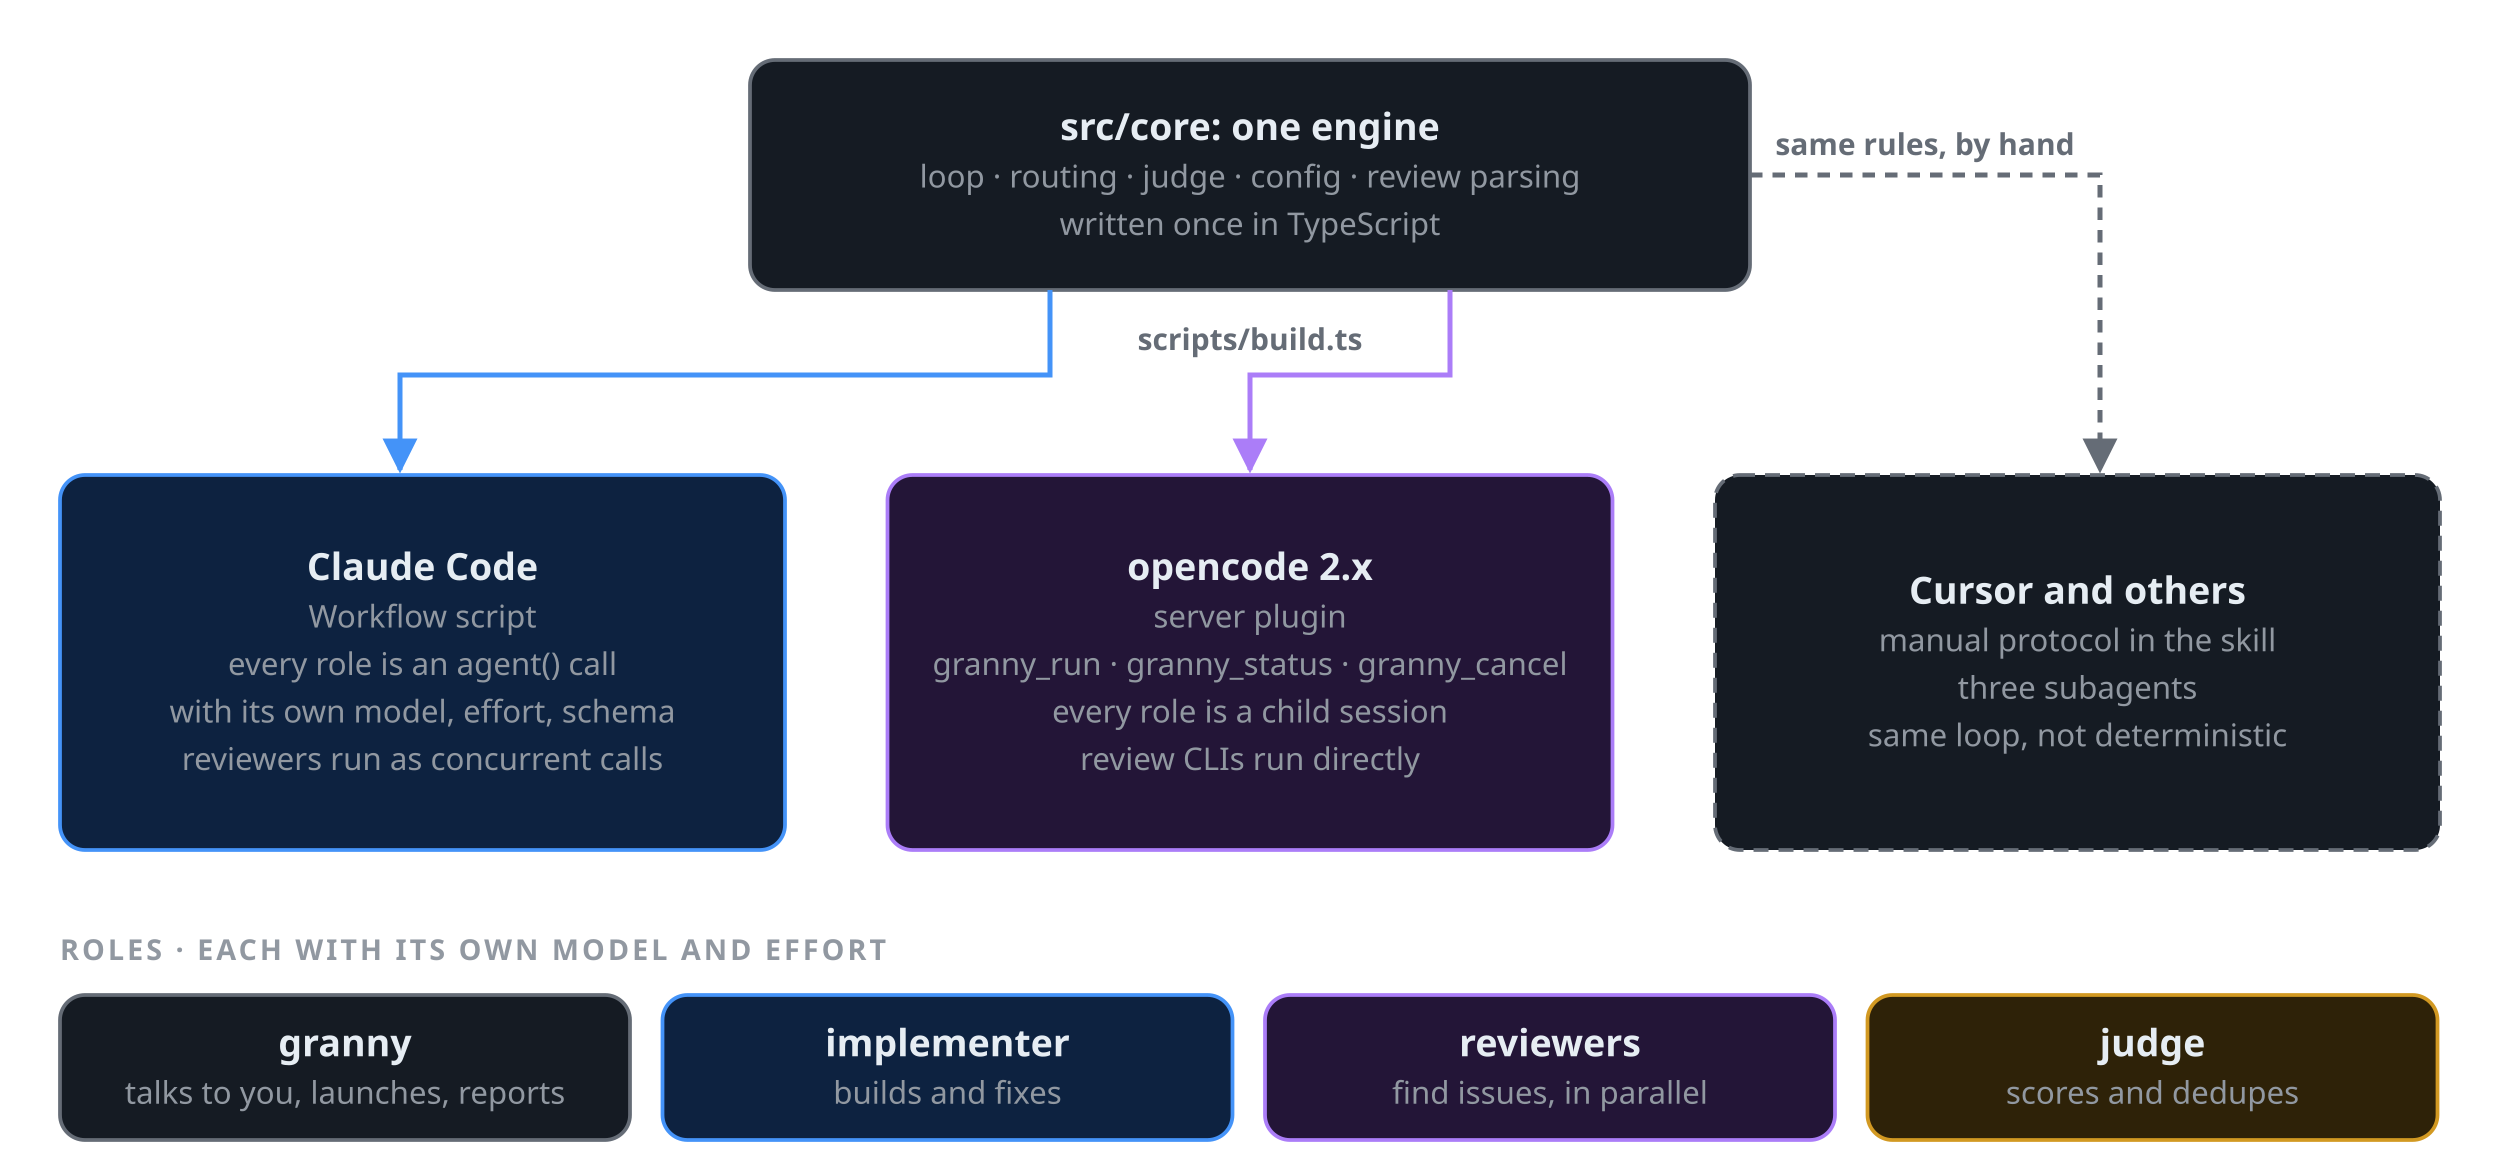
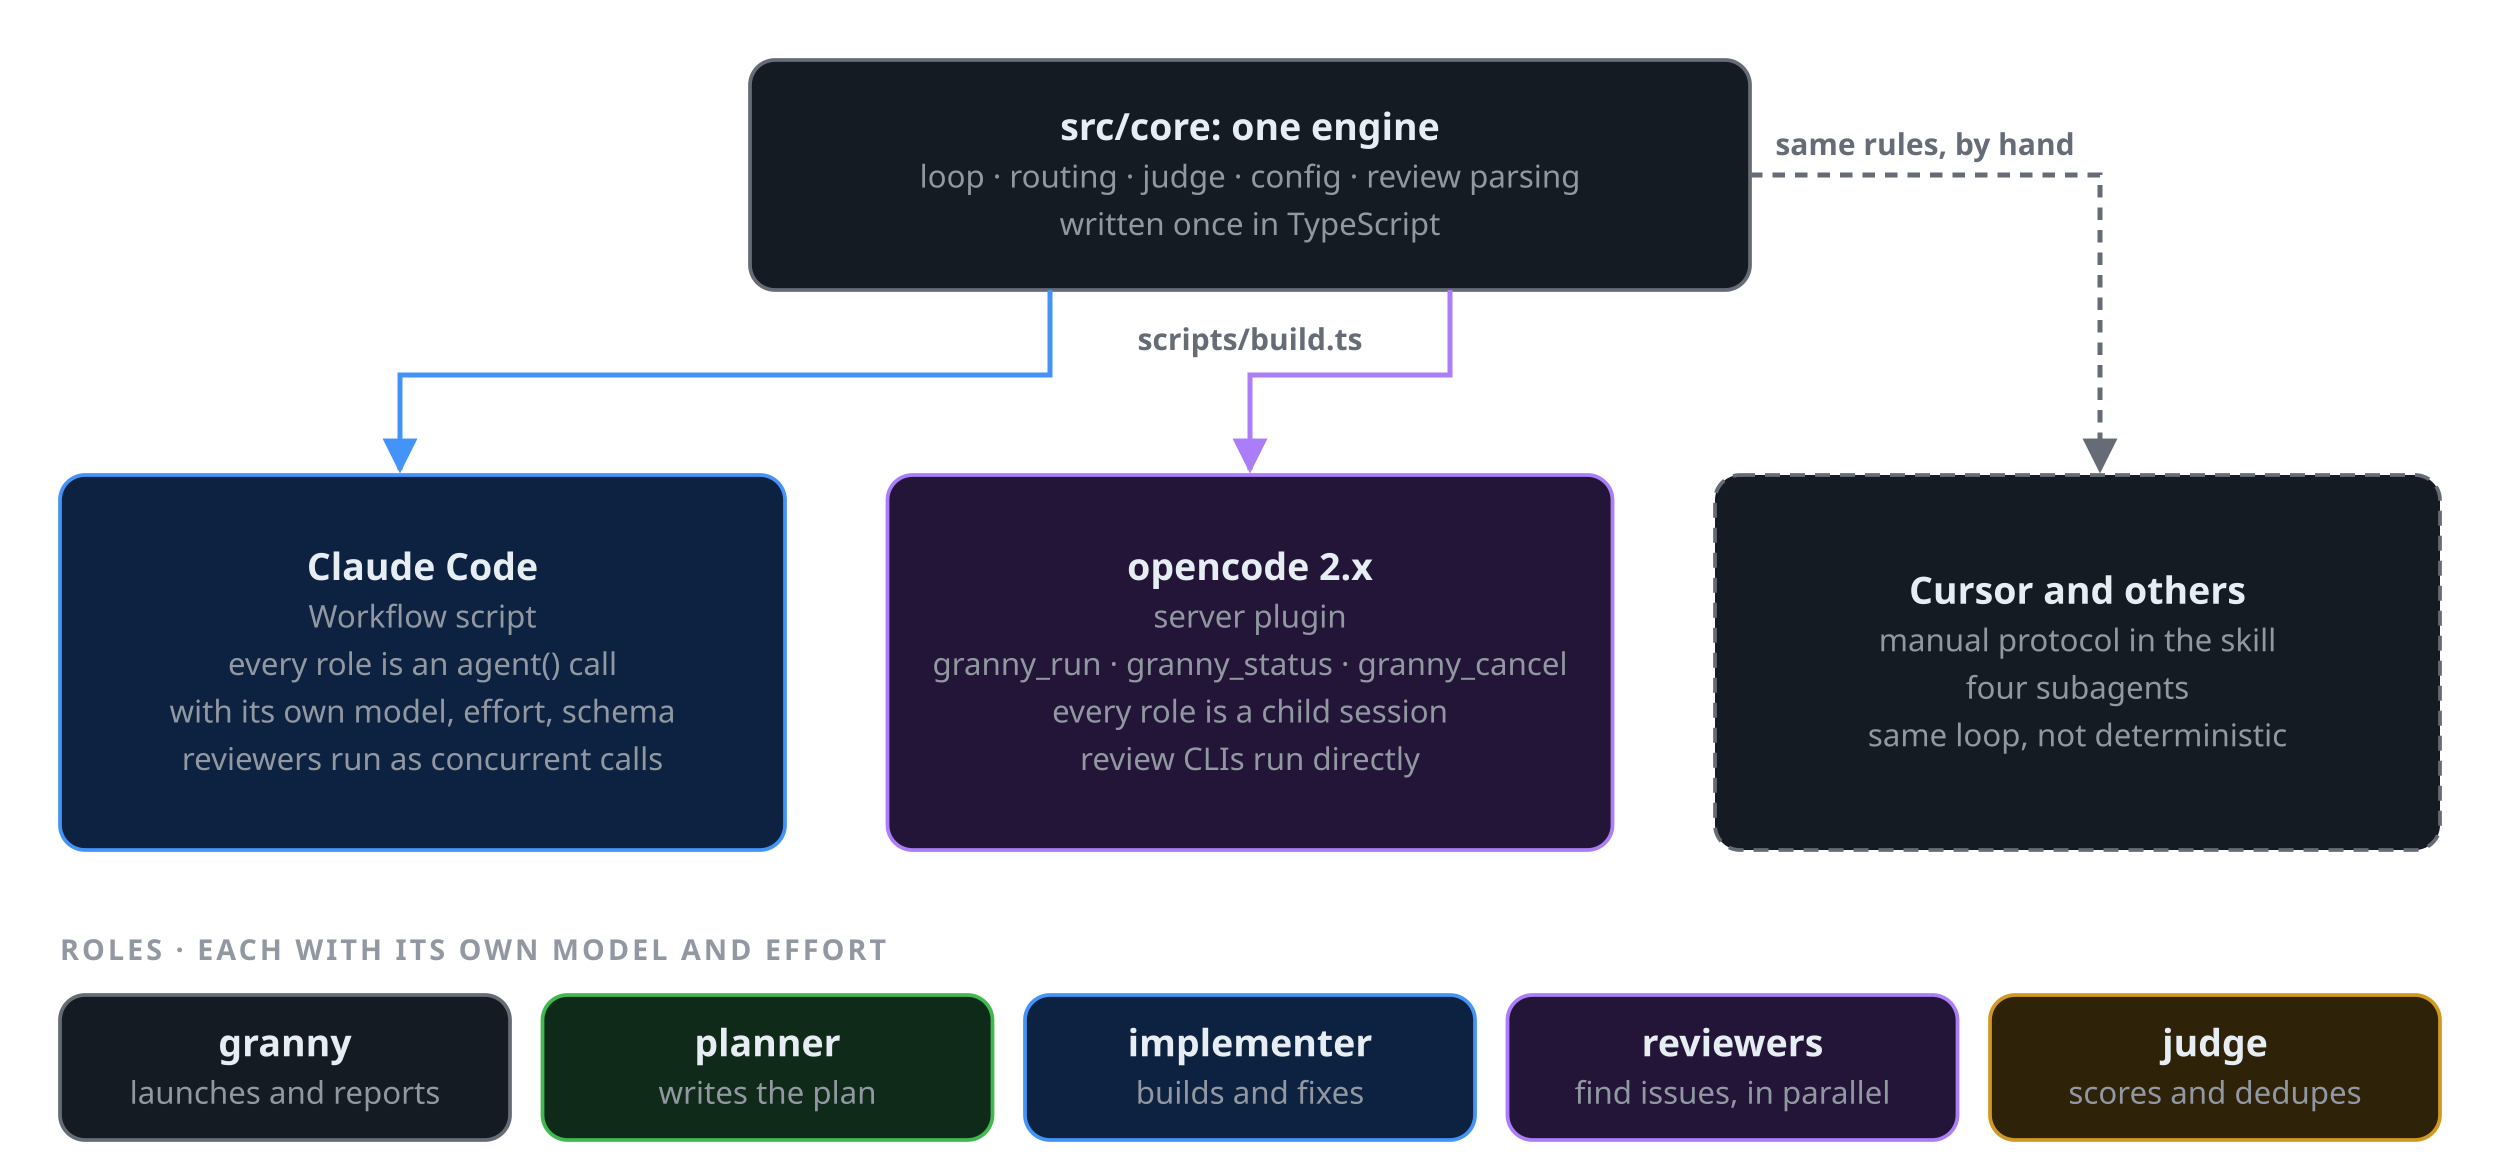
<svg xmlns="http://www.w3.org/2000/svg" width="1000" height="470" viewBox="0 0 1000 470" role="img" aria-label="granny-workflow: one core engine, generated for Claude Code and opencode; Cursor follows it by hand">
  <defs>
    <marker id="a-neutral" viewBox="0 0 10 10" refX="9" refY="5" markerWidth="7" markerHeight="7" orient="auto-start-reverse">
      <path d="M0,0 L10,5 L0,10 z" fill="#656c76" />
    </marker>
    <marker id="a-blue" viewBox="0 0 10 10" refX="9" refY="5" markerWidth="7" markerHeight="7" orient="auto-start-reverse">
      <path d="M0,0 L10,5 L0,10 z" fill="#4493f8" />
    </marker>
    <marker id="a-purple" viewBox="0 0 10 10" refX="9" refY="5" markerWidth="7" markerHeight="7" orient="auto-start-reverse">
      <path d="M0,0 L10,5 L0,10 z" fill="#ab7df8" />
    </marker>
    <marker id="a-amber" viewBox="0 0 10 10" refX="9" refY="5" markerWidth="7" markerHeight="7" orient="auto-start-reverse">
      <path d="M0,0 L10,5 L0,10 z" fill="#d29922" />
    </marker>
    <marker id="a-red" viewBox="0 0 10 10" refX="9" refY="5" markerWidth="7" markerHeight="7" orient="auto-start-reverse">
      <path d="M0,0 L10,5 L0,10 z" fill="#f85149" />
    </marker>
    <marker id="a-green" viewBox="0 0 10 10" refX="9" refY="5" markerWidth="7" markerHeight="7" orient="auto-start-reverse">
      <path d="M0,0 L10,5 L0,10 z" fill="#3fb950" />
    </marker>
    <marker id="a-muted" viewBox="0 0 10 10" refX="9" refY="5" markerWidth="7" markerHeight="7" orient="auto-start-reverse">
      <path d="M0,0 L10,5 L0,10 z" fill="#656c76" />
    </marker>
  </defs>
  <rect x="300" y="24" width="400" height="92" rx="10" fill="#151b23" stroke="#656c76" stroke-width="1.5" />
  <text x="500" y="56" font-family="-apple-system, BlinkMacSystemFont, 'Segoe UI', 'Noto Sans', Helvetica, Arial, sans-serif" font-size="15" font-weight="600" fill="#e6edf3" text-anchor="middle">src/core: one engine</text>
  <text x="500" y="75" font-family="-apple-system, BlinkMacSystemFont, 'Segoe UI', 'Noto Sans', Helvetica, Arial, sans-serif" font-size="12.5" font-weight="400" fill="#9198a1" text-anchor="middle">loop · routing · judge · config · review parsing</text>
  <text x="500" y="94" font-family="-apple-system, BlinkMacSystemFont, 'Segoe UI', 'Noto Sans', Helvetica, Arial, sans-serif" font-size="12.5" font-weight="400" fill="#9198a1" text-anchor="middle">written once in TypeScript</text>
  <path d="M420,116 L420,150 L160,150 L160,188" fill="none" stroke="#4493f8" stroke-width="2" marker-end="url(#a-blue)" />
  <path d="M580,116 L580,150 L500,150 L500,188" fill="none" stroke="#ab7df8" stroke-width="2" marker-end="url(#a-purple)" />
  <text x="500" y="140" font-family="-apple-system, BlinkMacSystemFont, 'Segoe UI', 'Noto Sans', Helvetica, Arial, sans-serif" font-size="12" font-weight="600" fill="#656c76" text-anchor="middle">scripts/build.ts</text>
  <path d="M700,70 L840,70 L840,188" fill="none" stroke="#656c76" stroke-width="2" stroke-dasharray="5 4" marker-end="url(#a-muted)" />
  <text x="770" y="62" font-family="-apple-system, BlinkMacSystemFont, 'Segoe UI', 'Noto Sans', Helvetica, Arial, sans-serif" font-size="12" font-weight="600" fill="#656c76" text-anchor="middle">same rules, by hand</text>
  <rect x="24" y="190" width="290" height="150" rx="10" fill="#0d2240" stroke="#4493f8" stroke-width="1.5" />
  <text x="169" y="232" font-family="-apple-system, BlinkMacSystemFont, 'Segoe UI', 'Noto Sans', Helvetica, Arial, sans-serif" font-size="15" font-weight="600" fill="#e6edf3" text-anchor="middle">Claude Code</text>
  <text x="169" y="251" font-family="-apple-system, BlinkMacSystemFont, 'Segoe UI', 'Noto Sans', Helvetica, Arial, sans-serif" font-size="12.5" font-weight="400" fill="#9198a1" text-anchor="middle">Workflow script</text>
  <text x="169" y="270" font-family="-apple-system, BlinkMacSystemFont, 'Segoe UI', 'Noto Sans', Helvetica, Arial, sans-serif" font-size="12.5" font-weight="400" fill="#9198a1" text-anchor="middle">every role is an agent() call</text>
  <text x="169" y="289" font-family="-apple-system, BlinkMacSystemFont, 'Segoe UI', 'Noto Sans', Helvetica, Arial, sans-serif" font-size="12.5" font-weight="400" fill="#9198a1" text-anchor="middle">with its own model, effort, schema</text>
  <text x="169" y="308" font-family="-apple-system, BlinkMacSystemFont, 'Segoe UI', 'Noto Sans', Helvetica, Arial, sans-serif" font-size="12.5" font-weight="400" fill="#9198a1" text-anchor="middle">reviewers run as concurrent calls</text>
  <rect x="355" y="190" width="290" height="150" rx="10" fill="#231537" stroke="#ab7df8" stroke-width="1.5" />
  <text x="500" y="232" font-family="-apple-system, BlinkMacSystemFont, 'Segoe UI', 'Noto Sans', Helvetica, Arial, sans-serif" font-size="15" font-weight="600" fill="#e6edf3" text-anchor="middle">opencode 2.x</text>
  <text x="500" y="251" font-family="-apple-system, BlinkMacSystemFont, 'Segoe UI', 'Noto Sans', Helvetica, Arial, sans-serif" font-size="12.5" font-weight="400" fill="#9198a1" text-anchor="middle">server plugin</text>
  <text x="500" y="270" font-family="-apple-system, BlinkMacSystemFont, 'Segoe UI', 'Noto Sans', Helvetica, Arial, sans-serif" font-size="12.5" font-weight="400" fill="#9198a1" text-anchor="middle">granny_run · granny_status · granny_cancel</text>
  <text x="500" y="289" font-family="-apple-system, BlinkMacSystemFont, 'Segoe UI', 'Noto Sans', Helvetica, Arial, sans-serif" font-size="12.5" font-weight="400" fill="#9198a1" text-anchor="middle">every role is a child session</text>
  <text x="500" y="308" font-family="-apple-system, BlinkMacSystemFont, 'Segoe UI', 'Noto Sans', Helvetica, Arial, sans-serif" font-size="12.5" font-weight="400" fill="#9198a1" text-anchor="middle">review CLIs run directly</text>
  <rect x="686" y="190" width="290" height="150" rx="10" fill="#151b23" stroke="#656c76" stroke-width="1.5" stroke-dasharray="6 4" />
  <text x="831" y="241.5" font-family="-apple-system, BlinkMacSystemFont, 'Segoe UI', 'Noto Sans', Helvetica, Arial, sans-serif" font-size="15" font-weight="600" fill="#e6edf3" text-anchor="middle">Cursor and others</text>
  <text x="831" y="260.5" font-family="-apple-system, BlinkMacSystemFont, 'Segoe UI', 'Noto Sans', Helvetica, Arial, sans-serif" font-size="12.5" font-weight="400" fill="#9198a1" text-anchor="middle">manual protocol in the skill</text>
-   <text x="831" y="279.5" font-family="-apple-system, BlinkMacSystemFont, 'Segoe UI', 'Noto Sans', Helvetica, Arial, sans-serif" font-size="12.5" font-weight="400" fill="#9198a1" text-anchor="middle">three subagents</text>
+   <text x="831" y="279.5" font-family="-apple-system, BlinkMacSystemFont, 'Segoe UI', 'Noto Sans', Helvetica, Arial, sans-serif" font-size="12.5" font-weight="400" fill="#9198a1" text-anchor="middle">four subagents</text>
  <text x="831" y="298.5" font-family="-apple-system, BlinkMacSystemFont, 'Segoe UI', 'Noto Sans', Helvetica, Arial, sans-serif" font-size="12.5" font-weight="400" fill="#9198a1" text-anchor="middle">same loop, not deterministic</text>
  <text x="24" y="384" font-family="-apple-system, BlinkMacSystemFont, 'Segoe UI', 'Noto Sans', Helvetica, Arial, sans-serif" font-size="11.5" font-weight="700" fill="#9198a1" text-anchor="start" letter-spacing="1.2">ROLES · EACH WITH ITS OWN MODEL AND EFFORT</text>
-   <rect x="24" y="398" width="228" height="58" rx="10" fill="#151b23" stroke="#656c76" stroke-width="1.5" />
-   <text x="138" y="422.5" font-family="-apple-system, BlinkMacSystemFont, 'Segoe UI', 'Noto Sans', Helvetica, Arial, sans-serif" font-size="15" font-weight="600" fill="#e6edf3" text-anchor="middle">granny</text>
-   <text x="138" y="441.5" font-family="-apple-system, BlinkMacSystemFont, 'Segoe UI', 'Noto Sans', Helvetica, Arial, sans-serif" font-size="12.5" font-weight="400" fill="#9198a1" text-anchor="middle">talks to you, launches, reports</text>
-   <rect x="265" y="398" width="228" height="58" rx="10" fill="#0d2240" stroke="#4493f8" stroke-width="1.5" />
-   <text x="379" y="422.5" font-family="-apple-system, BlinkMacSystemFont, 'Segoe UI', 'Noto Sans', Helvetica, Arial, sans-serif" font-size="15" font-weight="600" fill="#e6edf3" text-anchor="middle">implementer</text>
-   <text x="379" y="441.5" font-family="-apple-system, BlinkMacSystemFont, 'Segoe UI', 'Noto Sans', Helvetica, Arial, sans-serif" font-size="12.5" font-weight="400" fill="#9198a1" text-anchor="middle">builds and fixes</text>
-   <rect x="506" y="398" width="228" height="58" rx="10" fill="#231537" stroke="#ab7df8" stroke-width="1.5" />
-   <text x="620" y="422.5" font-family="-apple-system, BlinkMacSystemFont, 'Segoe UI', 'Noto Sans', Helvetica, Arial, sans-serif" font-size="15" font-weight="600" fill="#e6edf3" text-anchor="middle">reviewers</text>
-   <text x="620" y="441.5" font-family="-apple-system, BlinkMacSystemFont, 'Segoe UI', 'Noto Sans', Helvetica, Arial, sans-serif" font-size="12.5" font-weight="400" fill="#9198a1" text-anchor="middle">find issues, in parallel</text>
-   <rect x="747" y="398" width="228" height="58" rx="10" fill="#2e2208" stroke="#d29922" stroke-width="1.5" />
-   <text x="861" y="422.5" font-family="-apple-system, BlinkMacSystemFont, 'Segoe UI', 'Noto Sans', Helvetica, Arial, sans-serif" font-size="15" font-weight="600" fill="#e6edf3" text-anchor="middle">judge</text>
-   <text x="861" y="441.5" font-family="-apple-system, BlinkMacSystemFont, 'Segoe UI', 'Noto Sans', Helvetica, Arial, sans-serif" font-size="12.5" font-weight="400" fill="#9198a1" text-anchor="middle">scores and dedupes</text>
+   <rect x="24" y="398" width="180" height="58" rx="10" fill="#151b23" stroke="#656c76" stroke-width="1.5" />
+   <text x="114" y="422.5" font-family="-apple-system, BlinkMacSystemFont, 'Segoe UI', 'Noto Sans', Helvetica, Arial, sans-serif" font-size="15" font-weight="600" fill="#e6edf3" text-anchor="middle">granny</text>
+   <text x="114" y="441.5" font-family="-apple-system, BlinkMacSystemFont, 'Segoe UI', 'Noto Sans', Helvetica, Arial, sans-serif" font-size="12.5" font-weight="400" fill="#9198a1" text-anchor="middle">launches and reports</text>
+   <rect x="217" y="398" width="180" height="58" rx="10" fill="#0f2a18" stroke="#3fb950" stroke-width="1.5" />
+   <text x="307" y="422.5" font-family="-apple-system, BlinkMacSystemFont, 'Segoe UI', 'Noto Sans', Helvetica, Arial, sans-serif" font-size="15" font-weight="600" fill="#e6edf3" text-anchor="middle">planner</text>
+   <text x="307" y="441.5" font-family="-apple-system, BlinkMacSystemFont, 'Segoe UI', 'Noto Sans', Helvetica, Arial, sans-serif" font-size="12.5" font-weight="400" fill="#9198a1" text-anchor="middle">writes the plan</text>
+   <rect x="410" y="398" width="180" height="58" rx="10" fill="#0d2240" stroke="#4493f8" stroke-width="1.5" />
+   <text x="500" y="422.5" font-family="-apple-system, BlinkMacSystemFont, 'Segoe UI', 'Noto Sans', Helvetica, Arial, sans-serif" font-size="15" font-weight="600" fill="#e6edf3" text-anchor="middle">implementer</text>
+   <text x="500" y="441.5" font-family="-apple-system, BlinkMacSystemFont, 'Segoe UI', 'Noto Sans', Helvetica, Arial, sans-serif" font-size="12.5" font-weight="400" fill="#9198a1" text-anchor="middle">builds and fixes</text>
+   <rect x="603" y="398" width="180" height="58" rx="10" fill="#231537" stroke="#ab7df8" stroke-width="1.5" />
+   <text x="693" y="422.5" font-family="-apple-system, BlinkMacSystemFont, 'Segoe UI', 'Noto Sans', Helvetica, Arial, sans-serif" font-size="15" font-weight="600" fill="#e6edf3" text-anchor="middle">reviewers</text>
+   <text x="693" y="441.5" font-family="-apple-system, BlinkMacSystemFont, 'Segoe UI', 'Noto Sans', Helvetica, Arial, sans-serif" font-size="12.5" font-weight="400" fill="#9198a1" text-anchor="middle">find issues, in parallel</text>
+   <rect x="796" y="398" width="180" height="58" rx="10" fill="#2e2208" stroke="#d29922" stroke-width="1.5" />
+   <text x="886" y="422.5" font-family="-apple-system, BlinkMacSystemFont, 'Segoe UI', 'Noto Sans', Helvetica, Arial, sans-serif" font-size="15" font-weight="600" fill="#e6edf3" text-anchor="middle">judge</text>
+   <text x="886" y="441.5" font-family="-apple-system, BlinkMacSystemFont, 'Segoe UI', 'Noto Sans', Helvetica, Arial, sans-serif" font-size="12.5" font-weight="400" fill="#9198a1" text-anchor="middle">scores and dedupes</text>
</svg>
